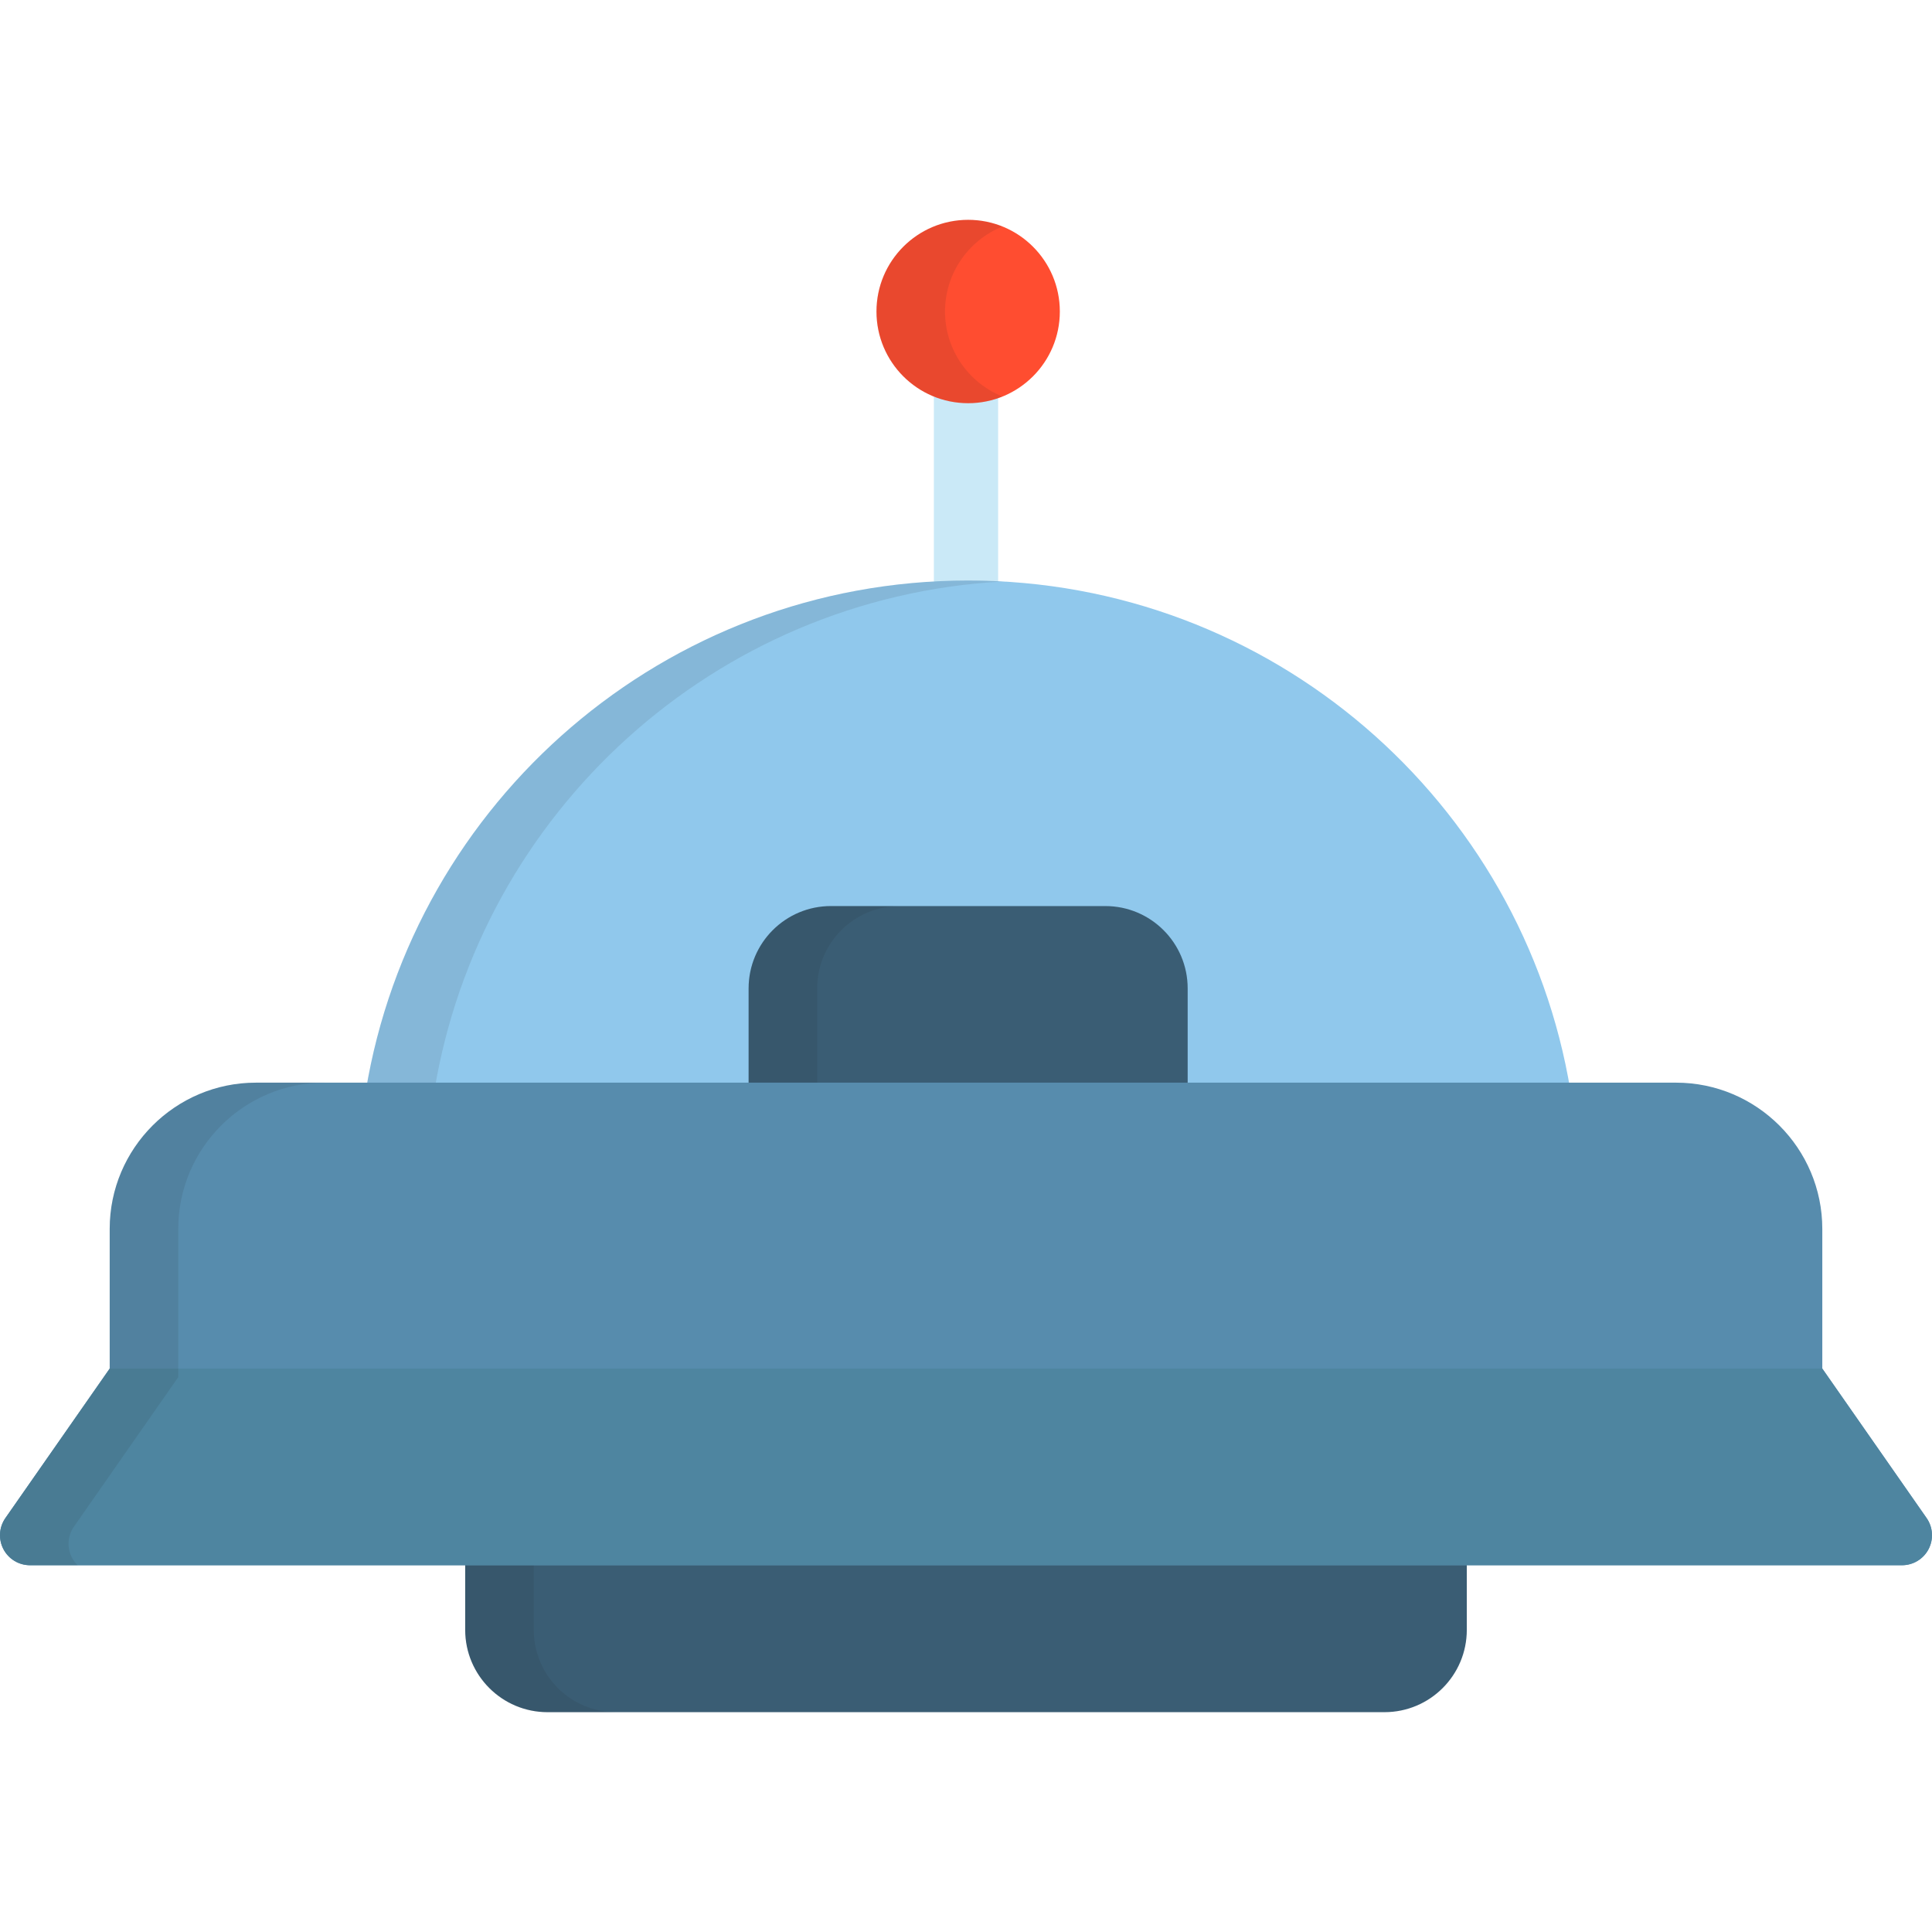
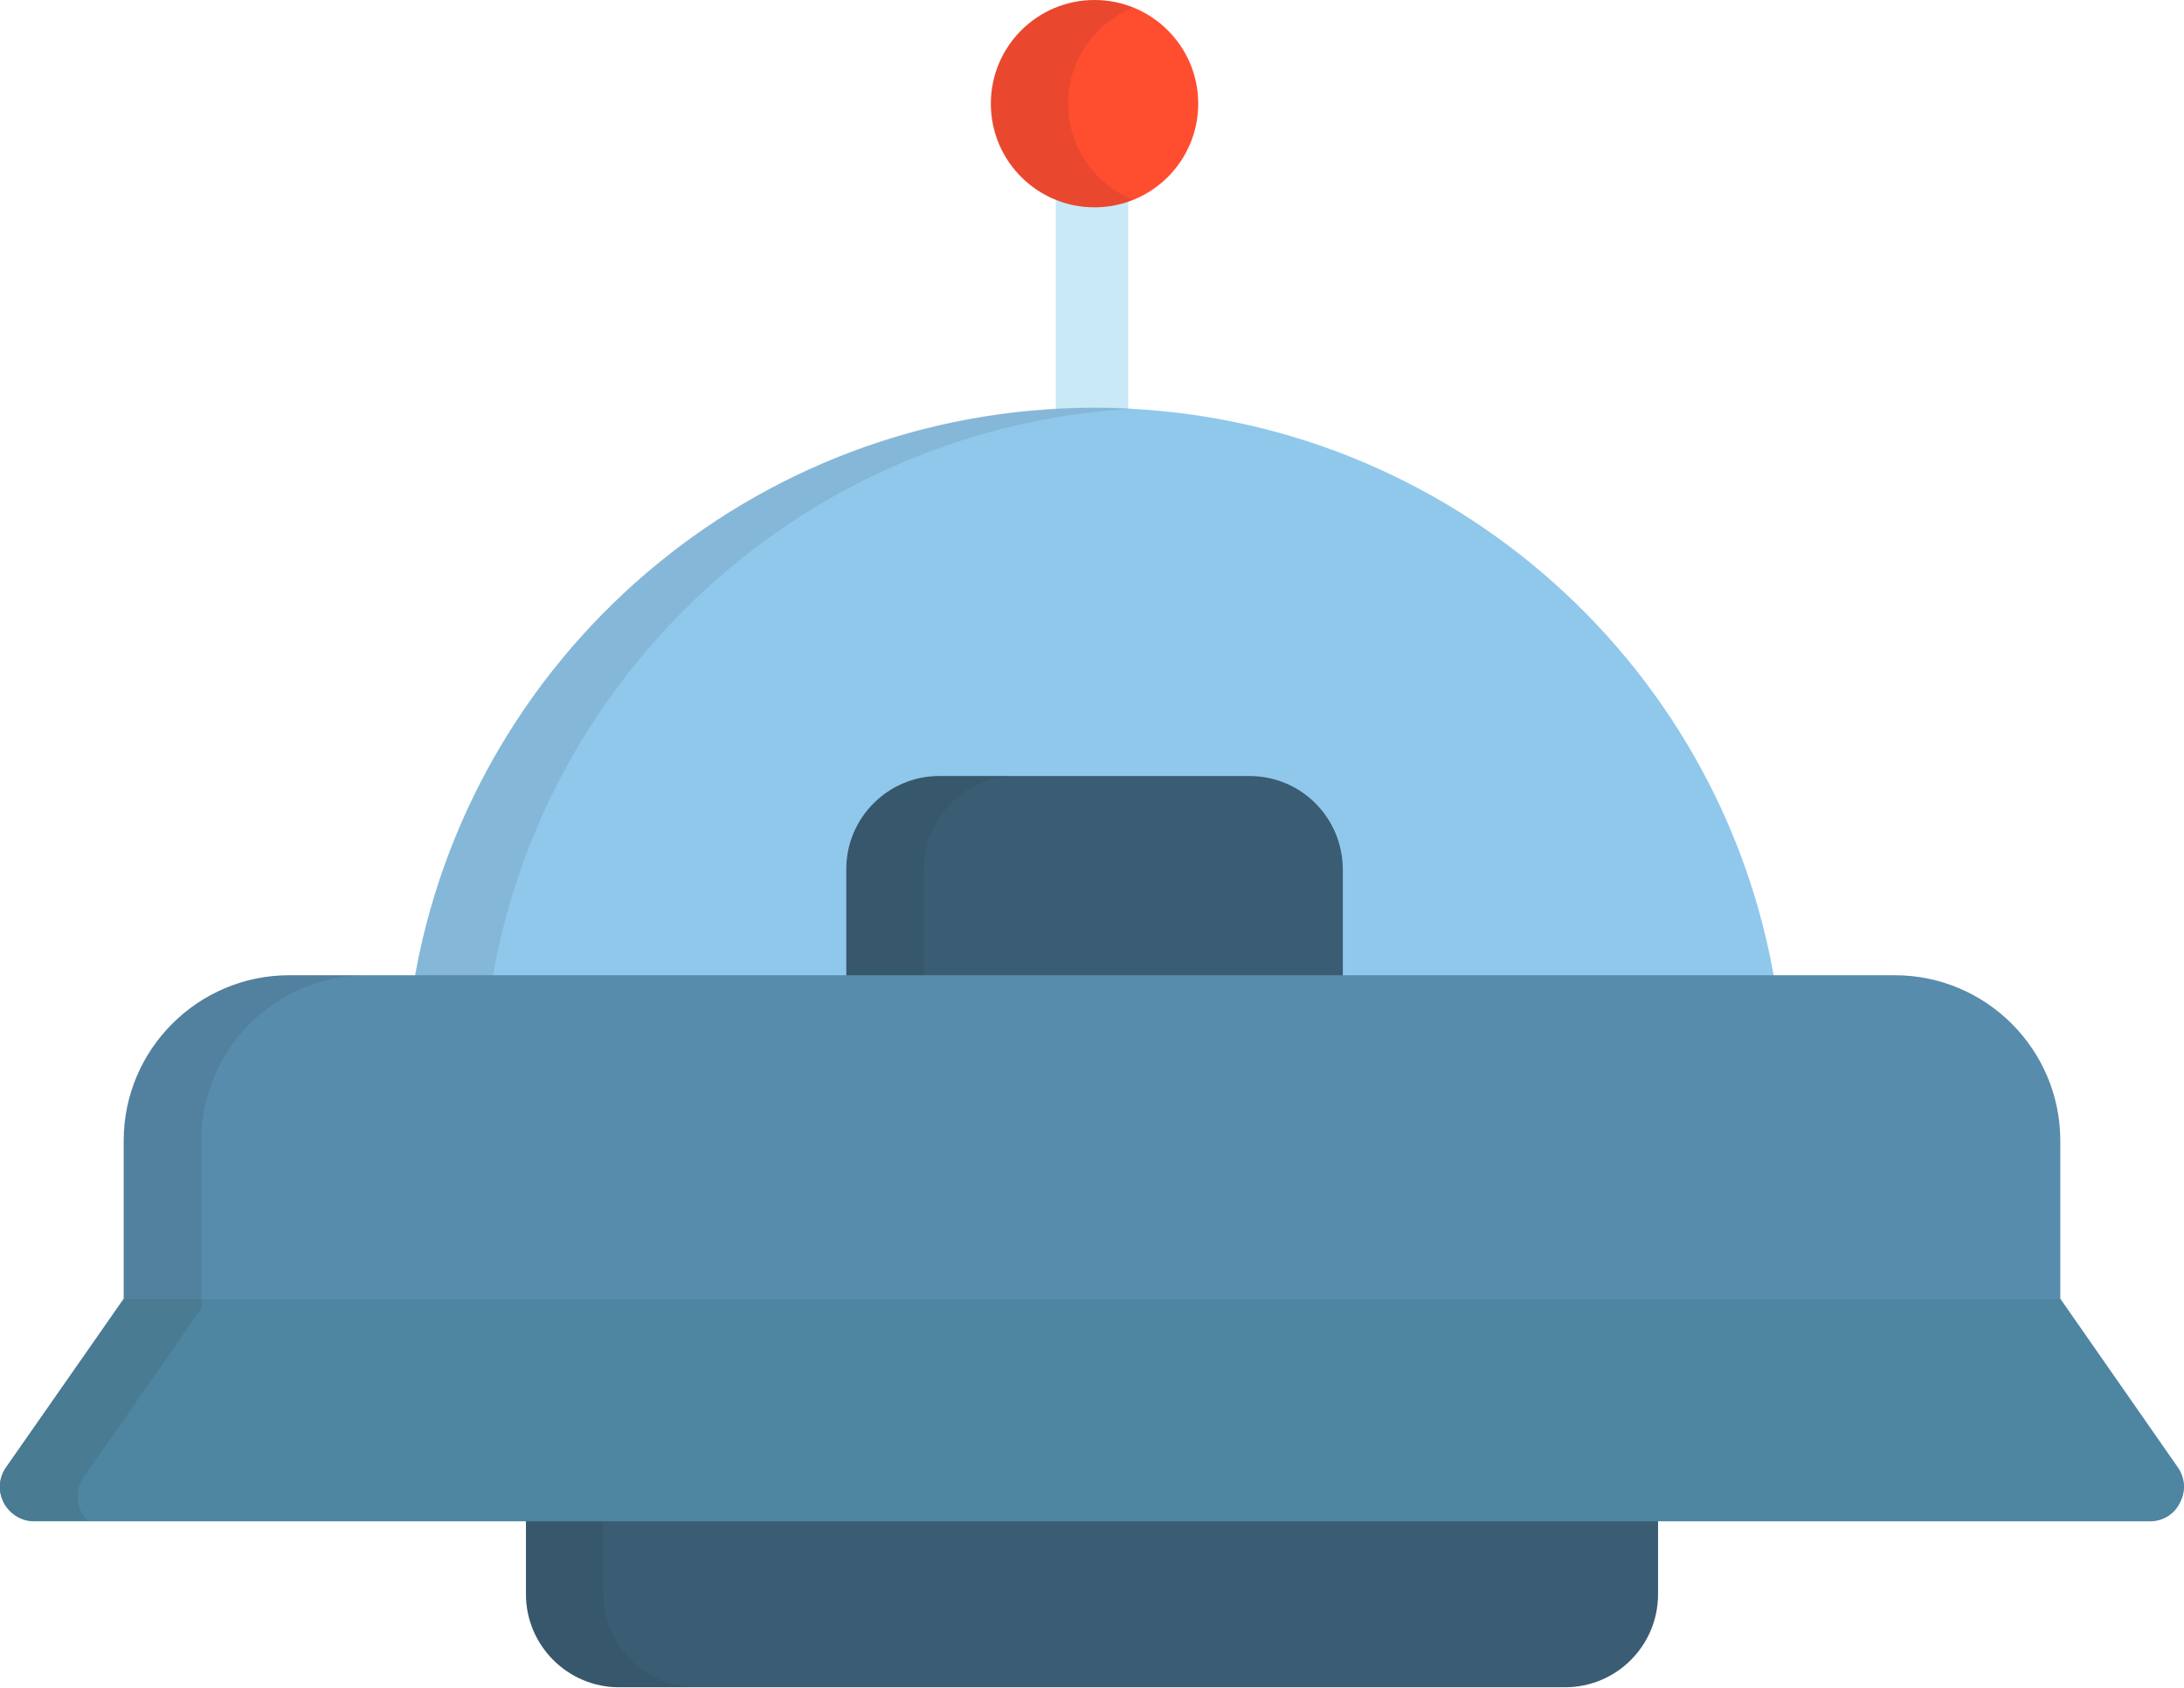
- <svg xmlns="http://www.w3.org/2000/svg" version="1.1" id="Layer_1" x="0px" y="0px" viewBox="0 0 512 512" style="enable-background:new 0 0 512 512;" xml:space="preserve">
-   <path style="fill:#3A5D74;" d="M123.282,412.532v19.394c0,12.049,9.769,21.816,21.817,21.816h168.138h28.96h24.704  c12.051,0,21.817-9.767,21.817-21.816v-19.394H123.282z" />
-   <path style="opacity:0.1;fill:#231F20;enable-background:new    ;" d="M141.453,431.926v-19.394h-18.172v19.394  c0,12.049,9.769,21.816,21.817,21.816h18.172C151.223,453.742,141.453,443.975,141.453,431.926z" />
-   <path style="fill:#CAE9F7;" d="M256.001,184.422c-4.704,0-8.518-3.813-8.518-8.518V91.677c0-4.705,3.814-8.518,8.518-8.518  c4.704,0,8.518,3.813,8.518,8.518v84.226C264.519,180.609,260.704,184.422,256.001,184.422z" />
-   <path style="fill:#90C8EC;" d="M96.927,289.186h319.281c-12.63-76.772-79.289-135.344-159.64-135.344  C176.22,153.842,109.56,212.414,96.927,289.186z" />
-   <path style="fill:#3A5D74;" d="M292.929,240.117h-72.722c-12.048,0-21.816,9.769-21.816,21.816v27.253h116.355v-27.253  C314.745,249.887,304.98,240.117,292.929,240.117z" />
+ <svg xmlns="http://www.w3.org/2000/svg" version="1.1" id="Layer_1" x="0px" y="0px" viewBox="0 0 512 395.5" style="enable-background:new 0 0 512 395.5;" xml:space="preserve">
+   <style type="text/css">
+ 	.st0{fill:#3A5D74;}
+ 	.st1{opacity:0.1;fill:#231F20;enable-background:new    ;}
+ 	.st2{fill:#CAE9F7;}
+ 	.st3{fill:#90C8EC;}
+ 	.st4{fill:#FF4D30;}
+ 	.st5{fill:#578CAD;}
+ 	.st6{fill:#4E85A0;}
+ </style>
+   <path class="st0" d="M123.3,354.3v19.4c0,12,9.8,21.8,21.8,21.8h168.1h29h24.7c12.1,0,21.8-9.8,21.8-21.8v-19.4H123.3z" />
+   <path class="st1" d="M141.5,373.7v-19.4h-18.2v19.4c0,12,9.8,21.8,21.8,21.8h18.2C151.2,395.5,141.5,385.7,141.5,373.7z" />
+   <path class="st2" d="M256,126.2c-4.7,0-8.5-3.8-8.5-8.5V33.4c0-4.7,3.8-8.5,8.5-8.5s8.5,3.8,8.5,8.5v84.2  C264.5,122.4,260.7,126.2,256,126.2z" />
+   <path class="st3" d="M96.9,230.9h319.3c-12.6-76.8-79.3-135.3-159.6-135.3C176.2,95.6,109.6,154.2,96.9,230.9z" />
+   <path class="st0" d="M292.9,181.9h-72.7c-12,0-21.8,9.8-21.8,21.8v27.3h116.4v-27.3C314.7,191.6,305,181.9,292.9,181.9z" />
  <g>
-     <path style="opacity:0.1;fill:#231F20;enable-background:new    ;" d="M265.654,154.105c-3.007-0.167-6.035-0.261-9.086-0.261   c-80.349,0-147.008,58.571-159.641,135.344h18.172C127.252,215.329,189.411,158.325,265.654,154.105z" />
-     <path style="opacity:0.1;fill:#231F20;enable-background:new    ;" d="M238.378,240.117h-18.172   c-12.048,0-21.816,9.769-21.816,21.816v27.253h18.172v-27.253C216.562,249.887,226.33,240.117,238.378,240.117z" />
+     <path class="st1" d="M265.7,95.8c-3-0.2-6-0.3-9.1-0.3c-80.3,0-147,58.6-159.6,135.3h18.2C127.3,157.1,189.4,100.1,265.7,95.8z" />
+     <path class="st1" d="M238.4,181.9h-18.2c-12,0-21.8,9.8-21.8,21.8v27.3h18.2v-27.3C216.6,191.6,226.3,181.9,238.4,181.9z" />
  </g>
-   <circle style="fill:#FF4D30;" cx="256.571" cy="82.555" r="24.296" />
-   <path style="opacity:0.1;fill:#231F20;enable-background:new    ;" d="M250.444,82.554c0-10.202,6.298-18.922,15.211-22.522  c-2.809-1.135-5.871-1.774-9.086-1.774c-13.417,0-24.296,10.878-24.296,24.296c0,13.417,10.879,24.296,24.296,24.296  c3.215,0,6.277-0.639,9.086-1.774C256.741,101.476,250.444,92.756,250.444,82.554z" />
-   <path style="fill:#578CAD;" d="M510.569,402.304l-27.64-39.615v-37.011c0-21.373-17.39-38.763-38.764-38.763H67.836  c-21.374,0-38.766,17.389-38.766,38.763v37.011L1.43,402.304c-1.694,2.43-1.899,5.6-0.529,8.226  c1.371,2.626,4.087,4.274,7.049,4.274h496.099c2.962,0,5.679-1.647,7.048-4.274C512.468,407.903,512.265,404.733,510.569,402.304z" />
-   <path style="fill:#4E85A0;" d="M0.901,410.53c1.371,2.626,4.087,4.274,7.049,4.274h496.099c2.962,0,5.679-1.647,7.048-4.274  c1.37-2.627,1.166-5.797-0.529-8.226l-27.64-39.615H29.07L1.43,402.304C-0.264,404.733-0.469,407.903,0.901,410.53z" />
-   <path style="opacity:0.1;fill:#231F20;enable-background:new    ;" d="M19.072,412.801c-1.37-2.627-1.165-5.797,0.529-8.226  l27.64-39.615v-39.282c0-21.373,17.391-38.763,38.766-38.763H67.836c-21.374,0-38.766,17.389-38.766,38.763v37.011L1.43,402.304  c-1.694,2.43-1.899,5.6-0.529,8.226c1.371,2.626,4.087,4.274,7.049,4.274H20.58C19.987,414.224,19.468,413.56,19.072,412.801z" />
-   <g>
- </g>
-   <g>
- </g>
-   <g>
- </g>
-   <g>
- </g>
-   <g>
- </g>
-   <g>
- </g>
-   <g>
- </g>
-   <g>
- </g>
-   <g>
- </g>
-   <g>
- </g>
-   <g>
- </g>
-   <g>
- </g>
-   <g>
- </g>
-   <g>
- </g>
-   <g>
- </g>
+   <circle class="st4" cx="256.6" cy="24.3" r="24.3" />
+   <path class="st1" d="M250.4,24.3c0-10.2,6.3-18.9,15.2-22.5c-2.8-1.1-5.9-1.8-9.1-1.8c-13.4,0-24.3,10.9-24.3,24.3  c0,13.4,10.9,24.3,24.3,24.3c3.2,0,6.3-0.6,9.1-1.8C256.7,43.2,250.4,34.5,250.4,24.3z" />
+   <path class="st5" d="M510.6,344l-27.6-39.6v-37c0-21.4-17.4-38.8-38.8-38.8H67.8c-21.4,0-38.8,17.4-38.8,38.8v37L1.4,344  c-1.7,2.4-1.9,5.6-0.5,8.2c1.4,2.6,4.1,4.3,7,4.3H504c3,0,5.7-1.6,7-4.3C512.5,349.6,512.3,346.5,510.6,344z" />
+   <path class="st6" d="M0.9,352.3c1.4,2.6,4.1,4.3,7,4.3H504c3,0,5.7-1.6,7-4.3c1.4-2.6,1.2-5.8-0.5-8.2l-27.6-39.6H29.1L1.4,344  C-0.3,346.5-0.5,349.6,0.9,352.3z" />
+   <path class="st1" d="M19.1,354.5c-1.4-2.6-1.2-5.8,0.5-8.2l27.6-39.6v-39.3c0-21.4,17.4-38.8,38.8-38.8H67.8  c-21.4,0-38.8,17.4-38.8,38.8v37L1.4,344c-1.7,2.4-1.9,5.6-0.5,8.2c1.4,2.6,4.1,4.3,7,4.3h12.6C20,356,19.5,355.3,19.1,354.5z" />
</svg>
